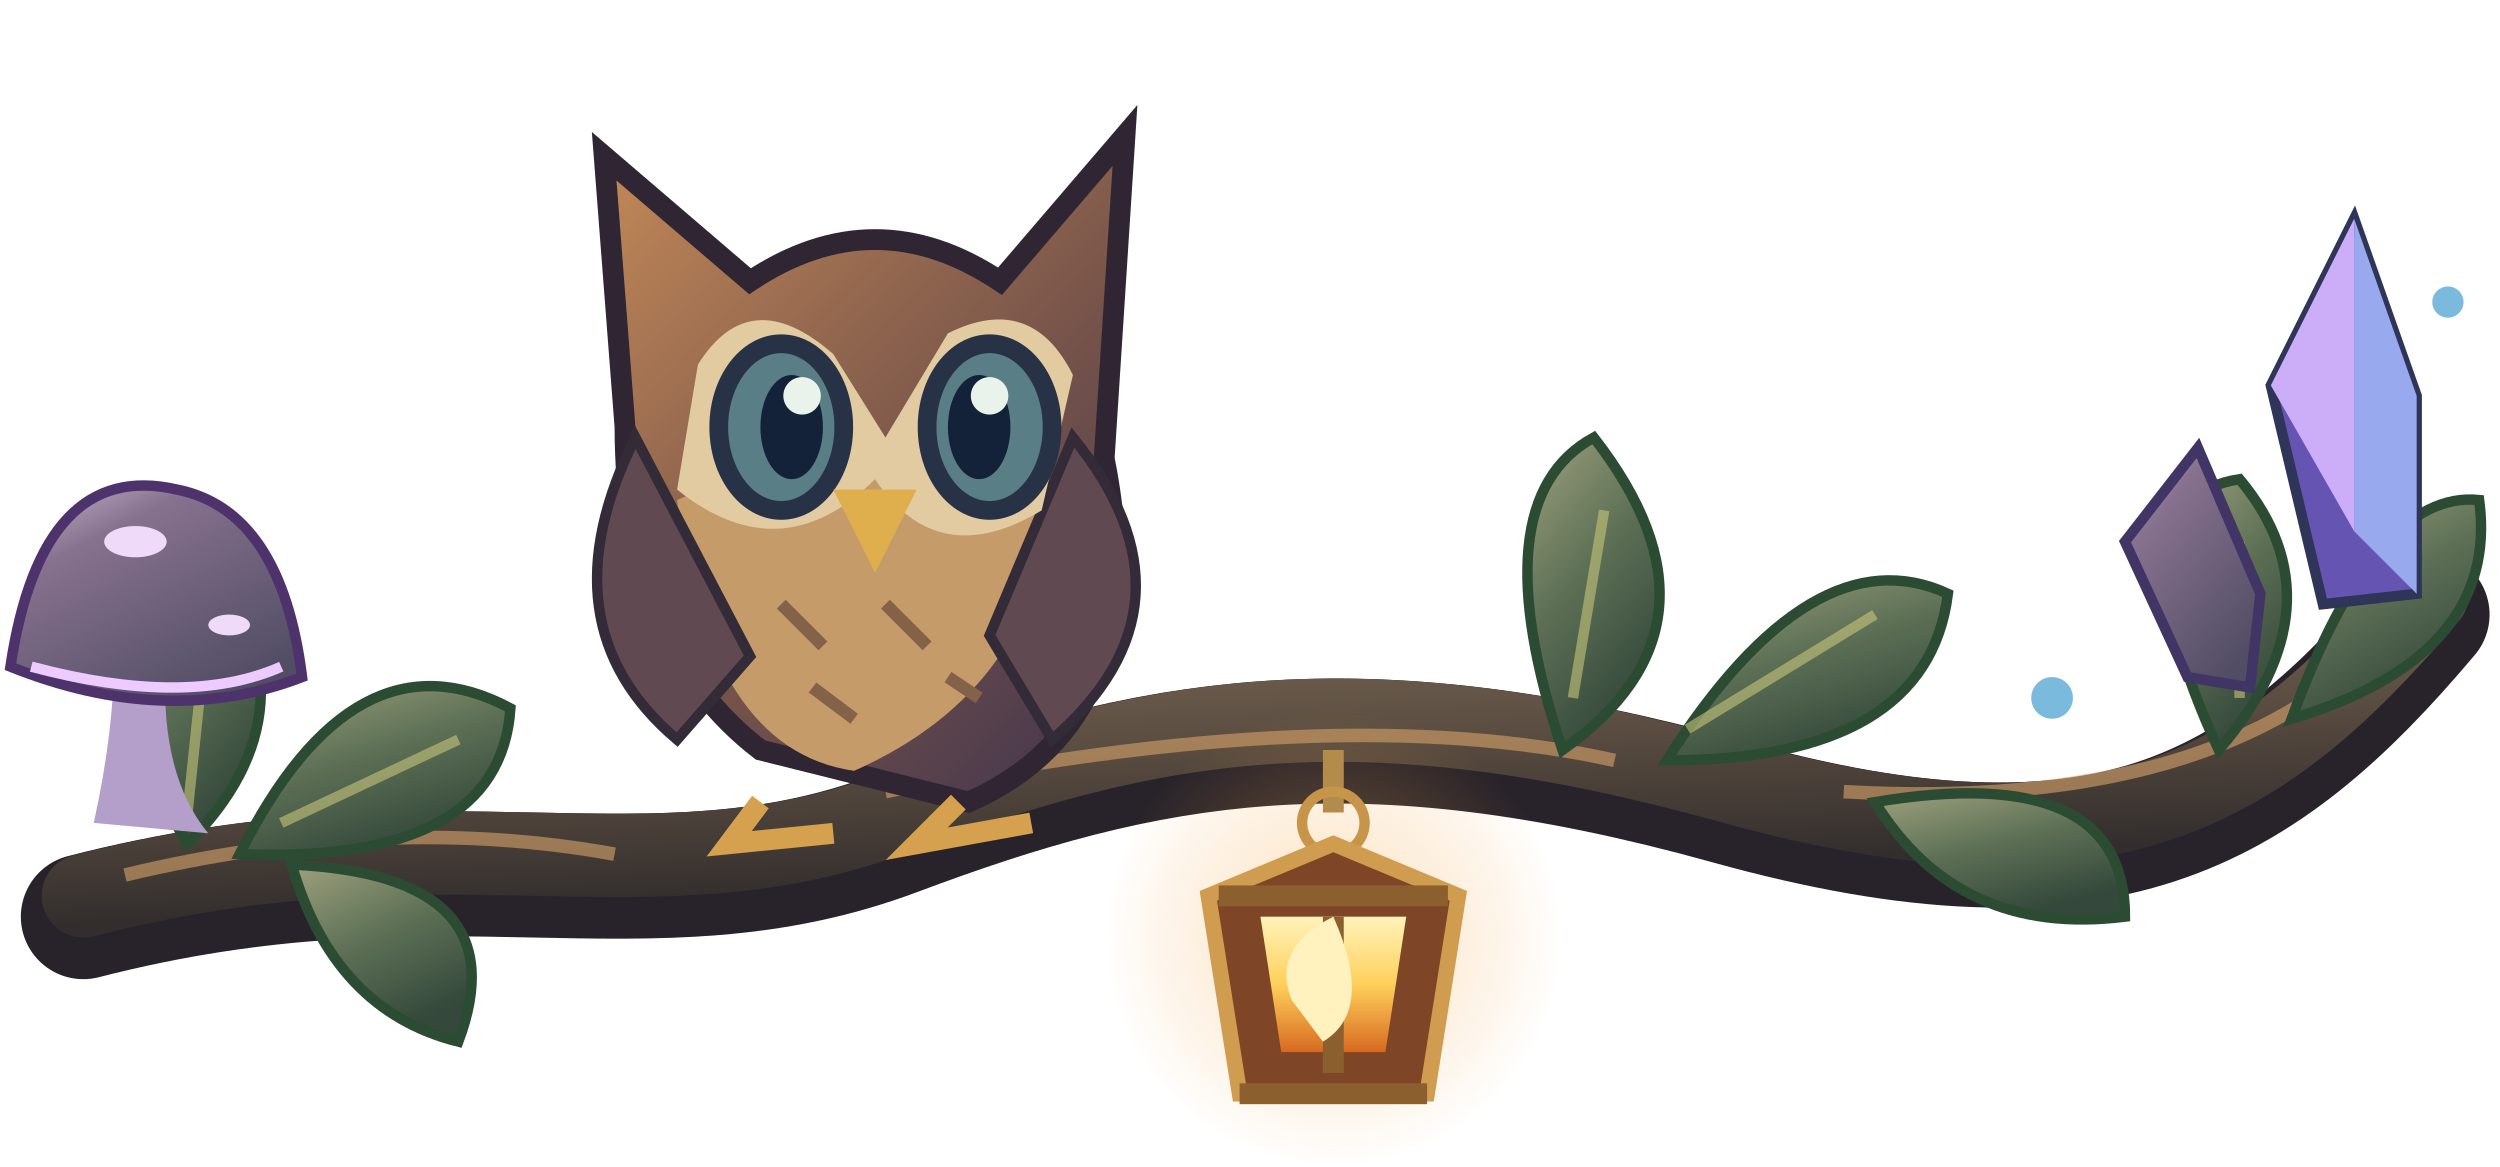
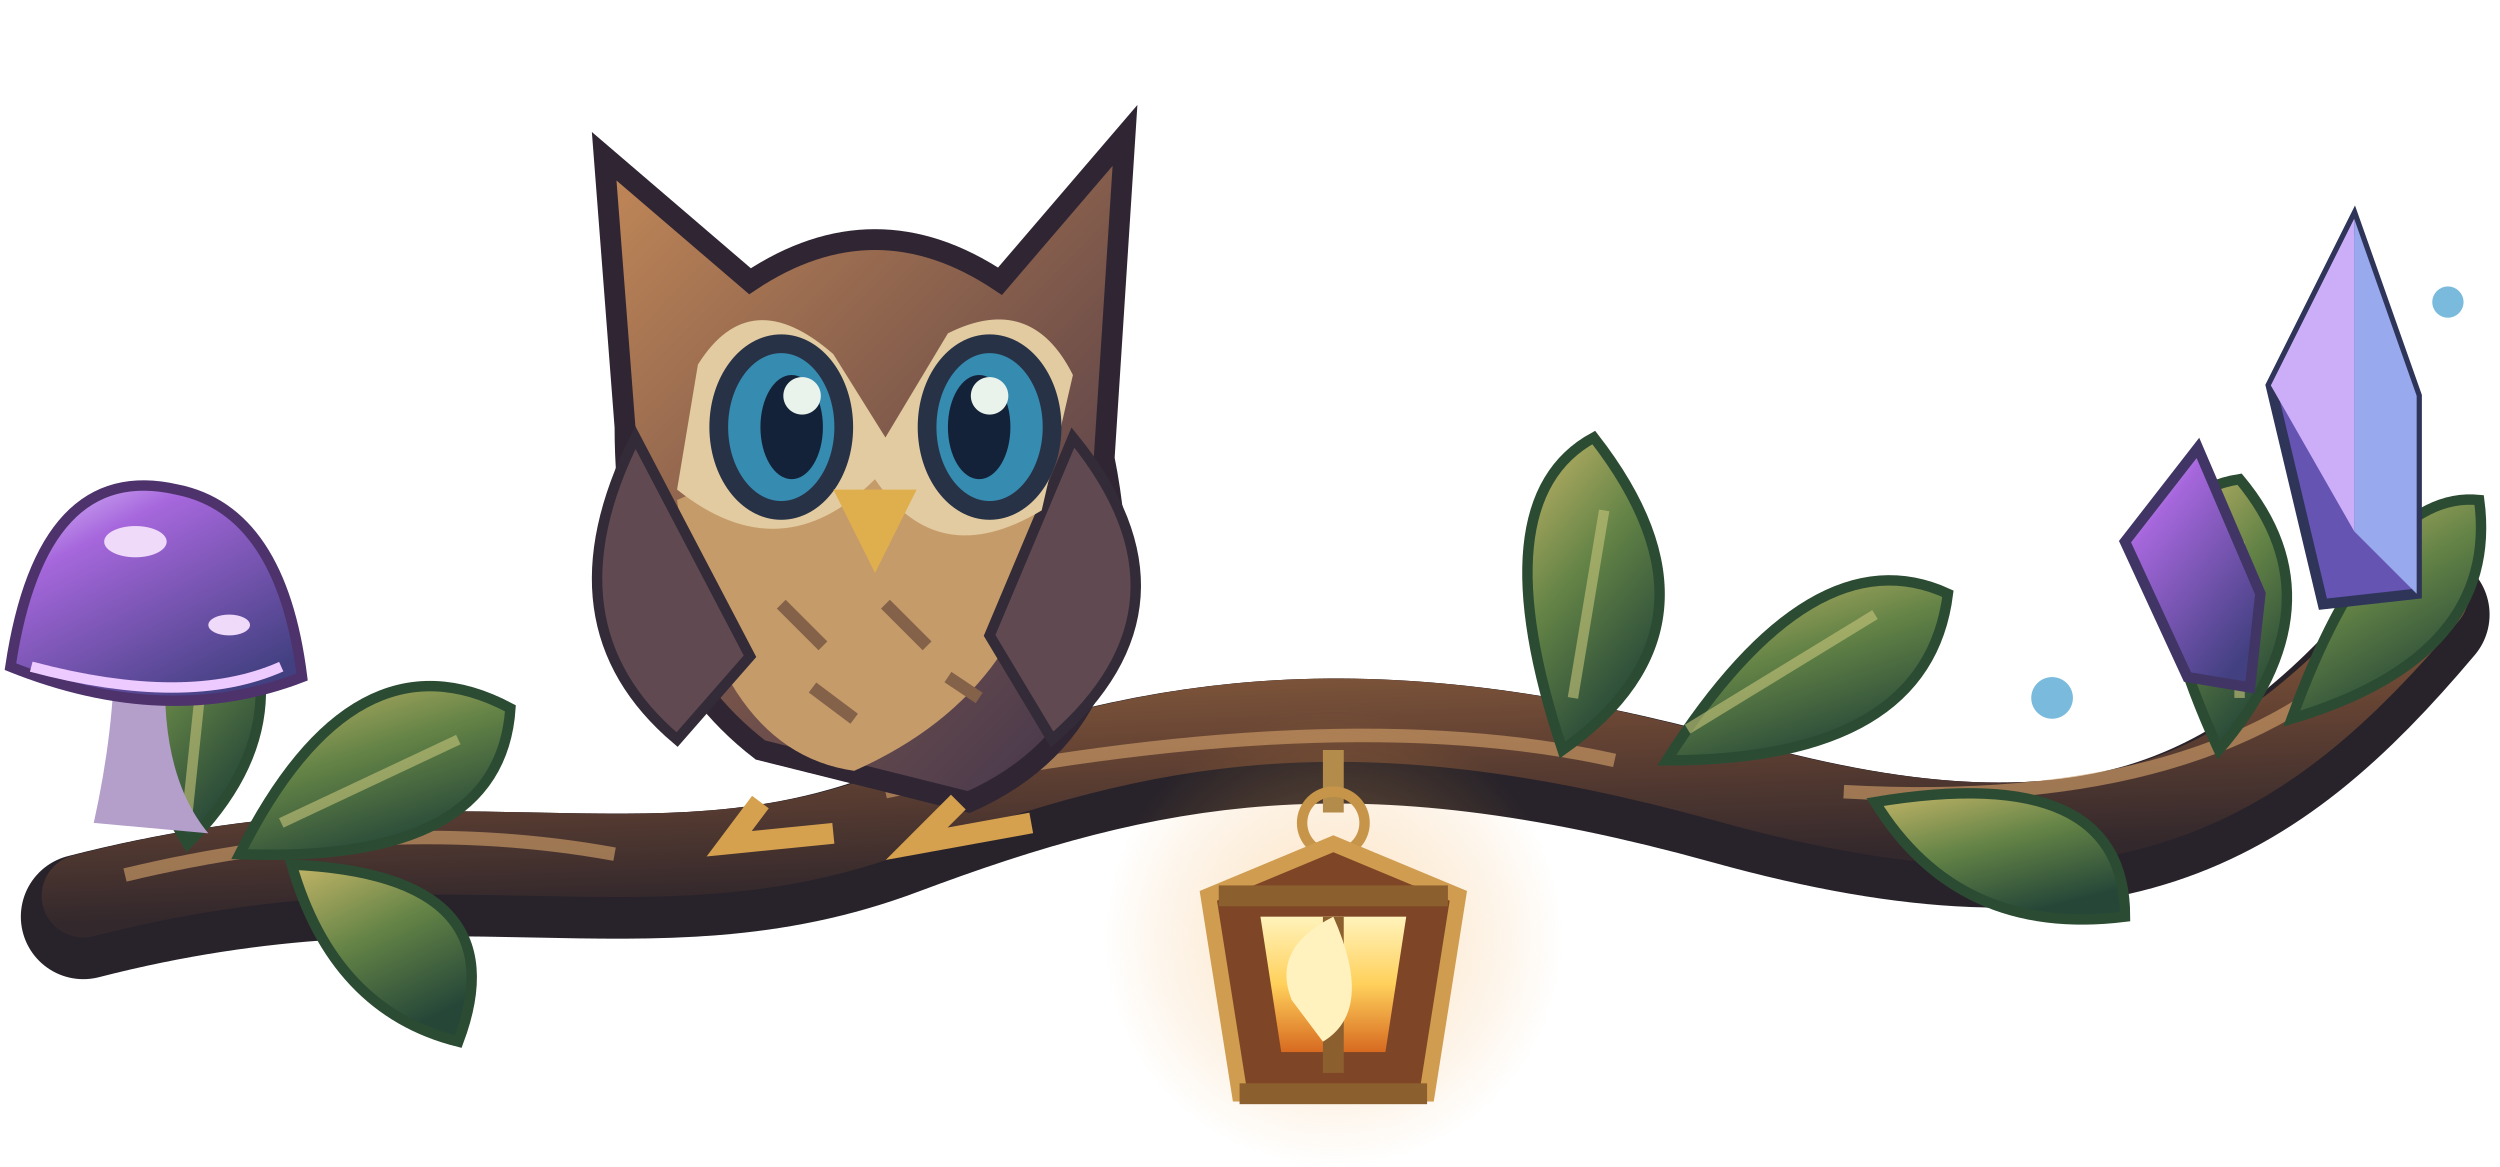
<svg xmlns="http://www.w3.org/2000/svg" width="240" height="112" viewBox="0 0 240 112">
  <defs>
    <linearGradient id="wood" x2=".3" y2="1">
-       <stop stop-color="#87735f" />
-       <stop offset=".6" stop-color="#594c40" />
-       <stop offset="1" stop-color="#332e2d" />
+       <stop stop-color="#a87346" />
+       <stop offset=".6" stop-color="#654333" />
+       <stop offset="1" stop-color="#33282c" />
    </linearGradient>
    <linearGradient id="feather" x2=".8" y2="1">
      <stop stop-color="#c58a58" />
      <stop offset=".6" stop-color="#79554a" />
      <stop offset="1" stop-color="#49394d" />
    </linearGradient>
    <linearGradient id="leaf" x2=".5" y2="1">
-       <stop stop-color="#9ea17d" />
-       <stop offset=".5" stop-color="#5e7156" />
-       <stop offset="1" stop-color="#34483b" />
+       <stop stop-color="#c5b668" />
+       <stop offset=".5" stop-color="#638346" />
+       <stop offset="1" stop-color="#264738" />
    </linearGradient>
    <linearGradient id="magic" x2=".7" y2="1">
-       <stop stop-color="#c8c0d0" />
-       <stop offset=".3" stop-color="#87718f" />
-       <stop offset="1" stop-color="#514d64" />
+       <stop stop-color="#e1c7ff" />
+       <stop offset=".3" stop-color="#a667dc" />
+       <stop offset="1" stop-color="#424081" />
    </linearGradient>
    <radialGradient id="glow">
      <stop stop-color="#ffc67a" stop-opacity=".42" />
      <stop offset="1" stop-color="#ec9b37" stop-opacity="0" />
    </radialGradient>
    <linearGradient id="flame" x2="0" y2="1">
      <stop stop-color="#fff3bb" />
      <stop offset=".5" stop-color="#ffd05b" />
      <stop offset="1" stop-color="#d76a20" />
    </linearGradient>
  </defs>
  <path d="M8 88 C43 79 62 89 86 80 S130 67 166 77 S217 78 233 59" fill="none" stroke="#28232a" stroke-width="12" stroke-linecap="round" />
  <path d="M8 86 C43 77 62 87 86 78 S130 65 166 75 S217 76 233 57" fill="none" stroke="url(#wood)" stroke-width="8" stroke-linecap="round" />
  <path d="M12 84Q37 78 59 82 M85 76Q128 67 155 73 M177 76Q213 78 229 61" fill="none" stroke="#cc9b67" stroke-width="1.3" opacity=".65" />
  <g fill="url(#leaf)" stroke="#2b4b32" stroke-width="1">
    <path d="M18 81 Q7 63 20 53 Q31 68 18 81Z" />
    <path d="M23 82 Q34 60 49 68 Q48 83 23 82Z" />
    <path d="M28 83 Q32 97 44 100 Q50 84 28 83Z" />
    <path d="M150 72 Q142 48 153 42 Q167 60 150 72Z" />
    <path d="M160 73 Q174 51 187 57 Q185 73 160 73Z" />
    <path d="M180 77 Q188 90 204 88 Q204 73 180 77Z" />
    <path d="M213 72 Q202 48 215 46 Q225 58 213 72Z" />
    <path d="M220 69Q228 47 238 48Q240 63 220 69Z" />
  </g>
  <g stroke="#c7c57a" stroke-width="1" opacity=".6">
    <path d="M18 78L20 59 M27 79L44 71 M151 67L154 49 M162 70L180 59 M215 67L215 52" />
  </g>
  <path d="M73 72Q60 62 60 41L58 15L72 27Q84 19 96 27L108 13L106 44Q111 69 93 77Z" fill="url(#feather)" stroke="#302633" stroke-width="2" />
  <path d="M65 48Q68 72 82 74Q100 66 101 47Q85 39 65 48Z" fill="#c69b6a" />
  <path d="M61 42Q52 60 65 71L72 63Z M103 42Q116 58 101 71L95 61Z" fill="#604951" stroke="#332b37" />
  <path d="M67 35Q72 27 80 34L85 42L91 32Q99 28 103 36L100 49Q90 55 84 46Q75 55 65 47Z" fill="#e2cba0" />
-   <g fill="#597e86" stroke="#283247" stroke-width="1.8">
+   <g fill="#358bb0" stroke="#283247" stroke-width="1.8">
    <ellipse cx="75" cy="41" rx="6" ry="8" />
    <ellipse cx="95" cy="41" rx="6" ry="8" />
  </g>
  <g fill="#142239">
    <ellipse cx="76" cy="41" rx="3" ry="5" />
    <ellipse cx="94" cy="41" rx="3" ry="5" />
  </g>
  <g fill="#e9f2eb">
    <circle cx="77" cy="38" r="1.8" />
    <circle cx="95" cy="38" r="1.8" />
  </g>
  <path d="M80 47L88 47L84 55Z" fill="#e0af4d" />
  <path d="M75 58L79 62 M85 58L89 62 M78 66L82 69 M91 65L94 67" stroke="#836249" stroke-width="1.2" />
  <path d="M73 77L70 81L80 80 M92 77L88 81L99 79" fill="none" stroke="#d6a14e" stroke-width="2" />
  <circle cx="128" cy="90" r="22" fill="url(#glow)" />
  <path d="M128 72L128 78" stroke="#b38c4c" stroke-width="2" />
  <circle cx="128" cy="79" r="3" fill="none" stroke="#c69549" />
  <path d="M116 86L128 81L140 86L137 105L119 105Z" fill="#7e4626" stroke="#d09c4f" stroke-width="1.5" />
  <path d="M121 88L135 88L133 101L123 101Z" fill="url(#flame)" />
  <path d="M128 88L128 103M117 86L139 86M119 105L137 105" stroke="#8c5f2e" stroke-width="2" />
  <path d="M124 96Q122 91 128 88Q132 97 127 100Z" fill="#fff2be" />
  <path d="M9 79Q11 70 11 62L16 62Q15 74 20 80Z" fill="#b49eca" />
  <path d="M1 64Q4 44 17 47Q27 49 29 65Q16 70 1 64Z" fill="url(#magic)" stroke="#4d326c" />
  <path d="M3 64Q18 68 27 64" stroke="#edcaff" fill="none" />
  <g fill="#efdafa">
    <ellipse cx="13" cy="52" rx="3" ry="1.5" />
    <ellipse cx="22" cy="60" rx="2" ry="1" />
  </g>
  <path d="M223 58L218 37L226 21L232 38L232 57Z" fill="#6654b2" stroke="#2e3559" />
  <path d="M226 21L226 51L232 57L232 38Z" fill="#99a9ed" />
  <path d="M218 37L226 51L226 21Z" fill="#ccadf8" />
  <path d="M210 65L204 52L211 43L217 57L216 66Z" fill="url(#magic)" stroke="#403565" />
  <g fill="#79badd">
    <circle cx="197" cy="67" r="2" />
    <circle cx="235" cy="29" r="1.5" />
  </g>
</svg>
